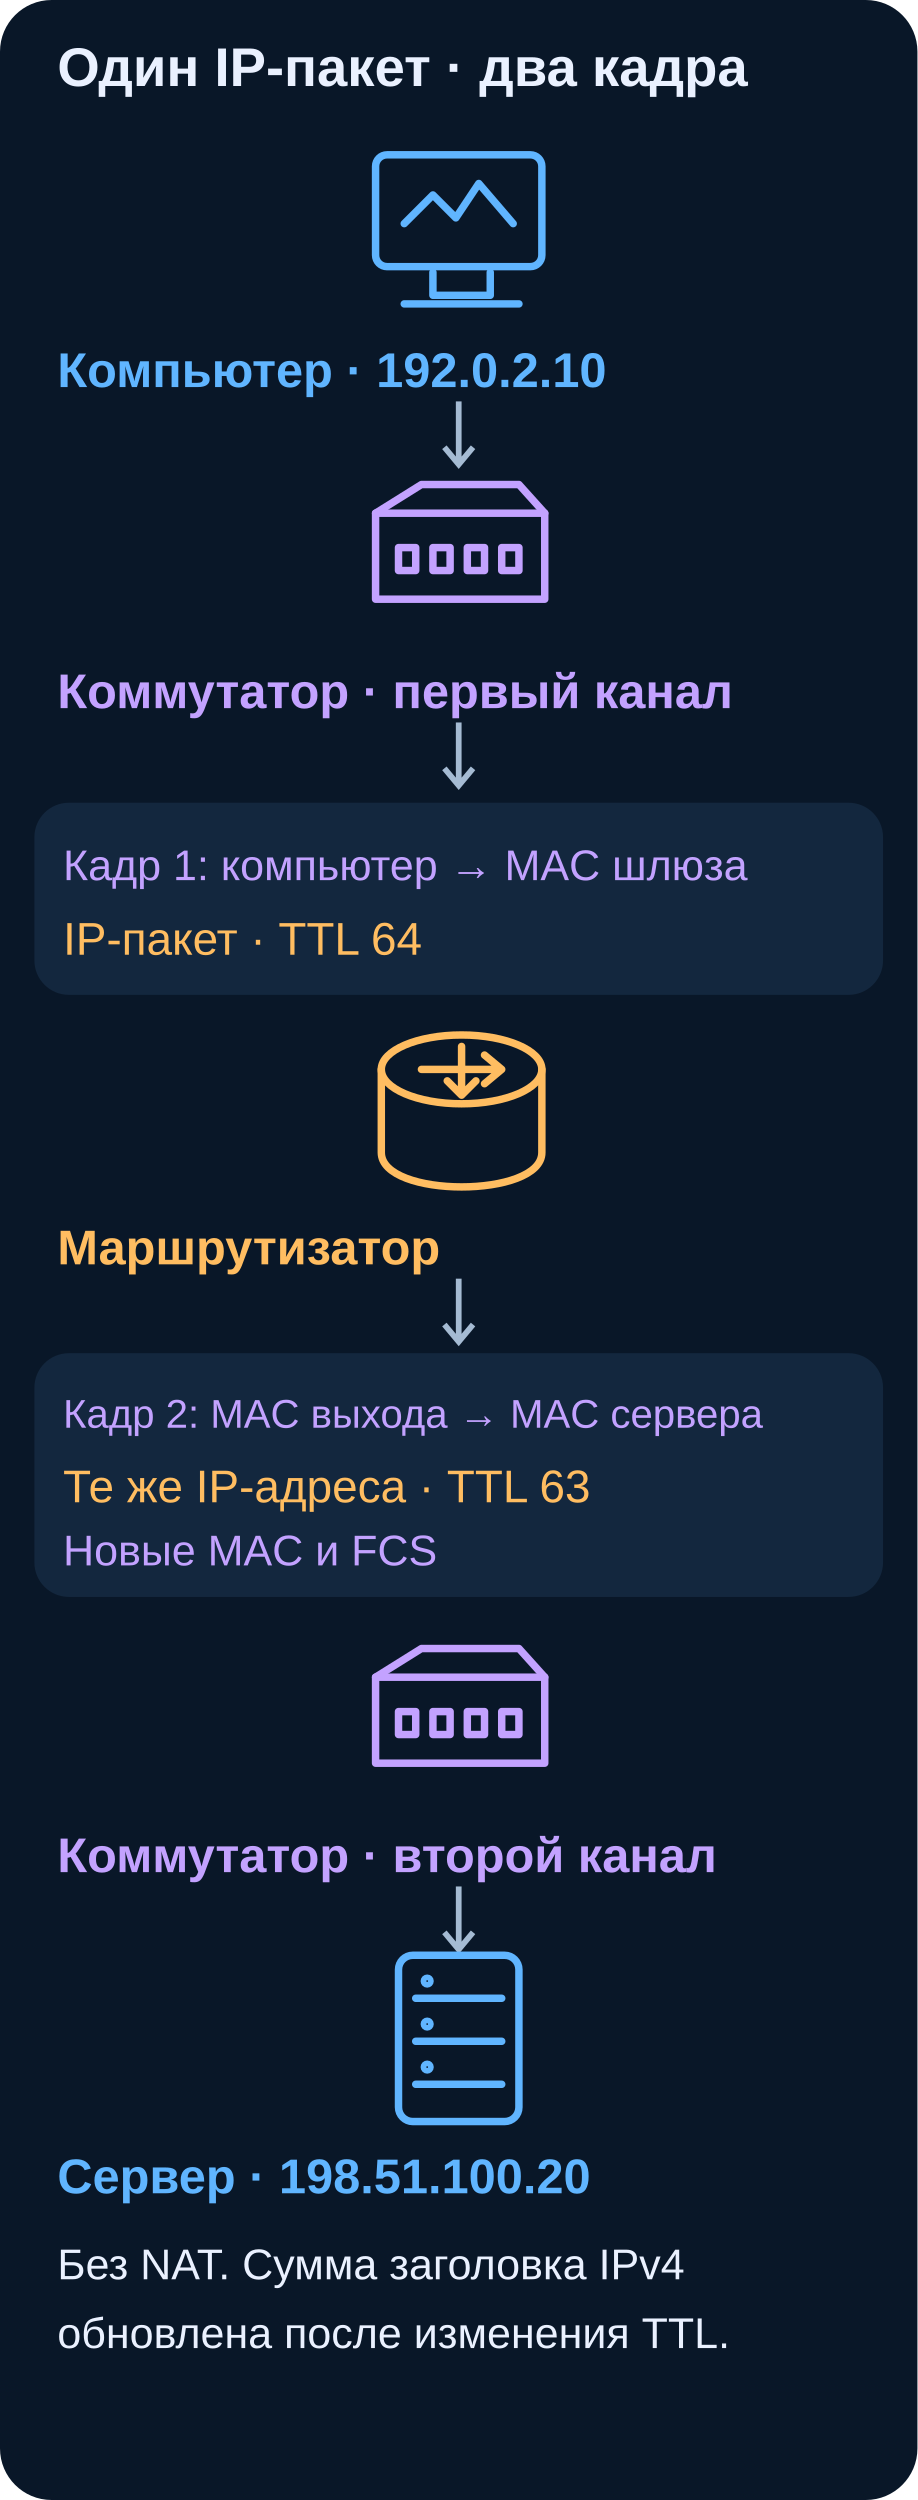
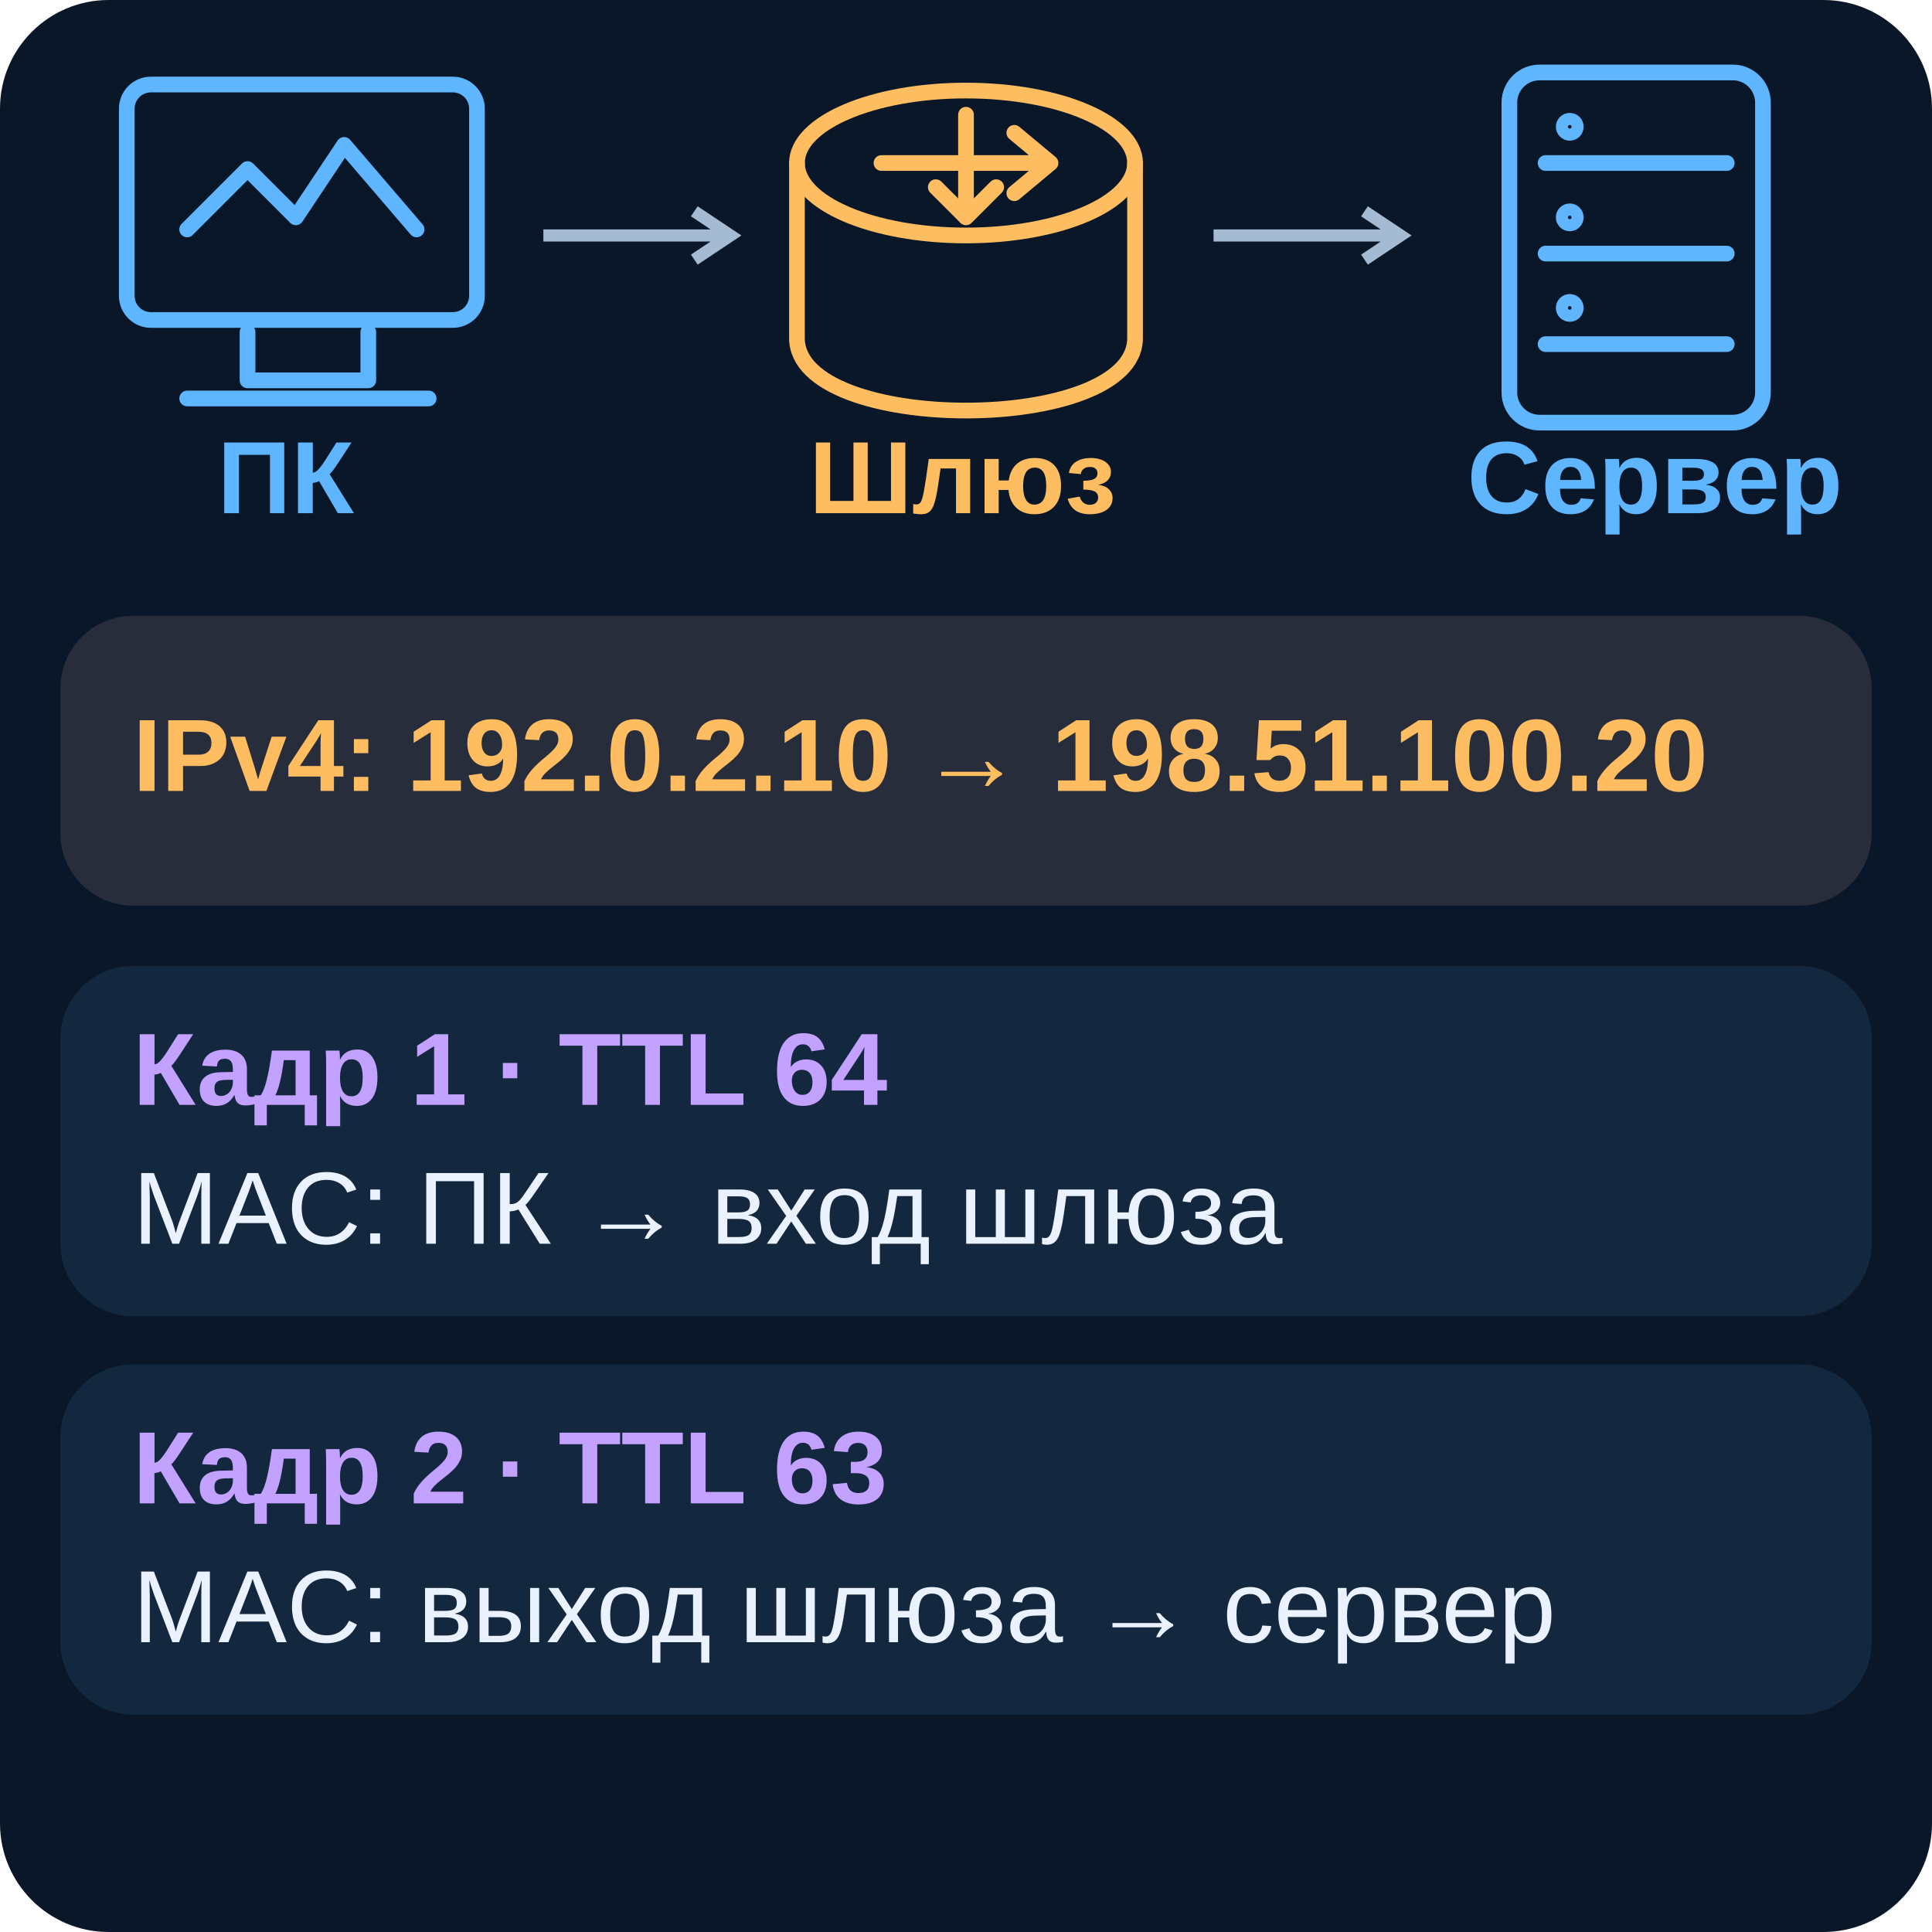
- <svg xmlns="http://www.w3.org/2000/svg" viewBox="0 0 320 872" role="img" aria-labelledby="t">
-   <rect width="320" height="872" rx="18" fill="#091728" />
+ <svg xmlns="http://www.w3.org/2000/svg" viewBox="0 0 320 320" role="img" aria-labelledby="t">
+   <rect width="320" height="320" rx="18" fill="#091728" />
  <g font-family="Arial, sans-serif">
-     <text x="20" y="30" font-size="19" fill="#eaf1ff" font-weight="700">Один IP-пакет · два кадра</text>
-     <g transform="translate(129 52)" stroke="#60b5ff" fill="none" stroke-width="2.6" stroke-linecap="round" stroke-linejoin="round">
+     <g transform="translate(19 12)" stroke="#60b5ff" fill="none" stroke-width="2.6" stroke-linecap="round" stroke-linejoin="round">
      <rect x="2" y="2" width="58" height="39" rx="4" />
      <path d="M22 43v8h20v-8M12 54h40" />
      <path d="m12 26 10-10 8 8 8-12 12 14" />
    </g>
-     <text x="20" y="135" font-size="17" fill="#60b5ff" font-weight="700">Компьютер · 192.0.2.10</text>
-     <path d="M160 140v22m-5-6 5 6 5-6" stroke="#a5bbd3" stroke-width="2" fill="none" />
-     <g transform="translate(129 164)" stroke="#c3a2ff" fill="none" stroke-width="2.6" stroke-linecap="round" stroke-linejoin="round">
-       <path d="m2 15 16-10h34l9 10v30H2Z" />
-       <path d="M2 15h59M10 27h6v8h-6zm12 0h6v8h-6zm12 0h6v8h-6zm12 0h6v8h-6z" />
-     </g>
-     <text x="20" y="247" font-size="17" fill="#c3a2ff" font-weight="700">Коммутатор · первый канал</text>
-     <path d="M160 252v22m-5-6 5 6 5-6" stroke="#a5bbd3" stroke-width="2" fill="none" />
-     <g transform="translate(129 358)" stroke="#ffbd61" fill="none" stroke-width="2.6" stroke-linecap="round" stroke-linejoin="round">
+     <g transform="translate(128 12)" stroke="#ffbd61" fill="none" stroke-width="2.6" stroke-linecap="round" stroke-linejoin="round">
      <ellipse cx="32" cy="15" rx="28" ry="12" />
      <path d="M4 15v29c0 16 56 16 56 0V15M18 15h28m-6-5 6 5-6 5M32 7v17m-5-5 5 5 5-5" />
    </g>
-     <text x="20" y="441" font-size="17" fill="#ffbd61" font-weight="700">Маршрутизатор</text>
-     <path d="M160 446v22m-5-6 5 6 5-6" stroke="#a5bbd3" stroke-width="2" fill="none" />
-     <g transform="translate(129 570)" stroke="#c3a2ff" fill="none" stroke-width="2.6" stroke-linecap="round" stroke-linejoin="round">
-       <path d="m2 15 16-10h34l9 10v30H2Z" />
-       <path d="M2 15h59M10 27h6v8h-6zm12 0h6v8h-6zm12 0h6v8h-6zm12 0h6v8h-6z" />
-     </g>
-     <text x="20" y="653" font-size="17" fill="#c3a2ff" font-weight="700">Коммутатор · второй канал</text>
-     <path d="M160 658v22m-5-6 5 6 5-6" stroke="#a5bbd3" stroke-width="2" fill="none" />
-     <g transform="translate(129 682)" stroke="#60b5ff" fill="none" stroke-width="2.6" stroke-linecap="round" stroke-linejoin="round">
+     <g transform="translate(240 12)" stroke="#60b5ff" fill="none" stroke-width="2.6" stroke-linecap="round" stroke-linejoin="round">
      <rect x="10" y="0" width="42" height="58" rx="5" />
      <path d="M16 15h30M16 30h30M16 45h30" />
      <circle cx="20" cy="9" r="1" />
      <circle cx="20" cy="24" r="1" />
      <circle cx="20" cy="39" r="1" />
    </g>
-     <text x="20" y="765" font-size="17" fill="#60b5ff" font-weight="700">Сервер · 198.51.100.20</text>
-     <rect x="12" y="280" width="296" height="67" rx="12" fill="#13273e" />
-     <text x="22" y="307" font-size="15" fill="#c3a2ff" font-weight="400">Кадр 1: компьютер → MAC шлюза</text>
-     <text x="22" y="333" font-size="16" fill="#ffbd61" font-weight="400">IP-пакет · TTL 64</text>
-     <rect x="12" y="472" width="296" height="85" rx="12" fill="#13273e" />
-     <text x="22" y="498" font-size="14" fill="#c3a2ff" font-weight="400">Кадр 2: MAC выхода → MAC сервера</text>
-     <text x="22" y="524" font-size="16" fill="#ffbd61" font-weight="400">Те же IP-адреса · TTL 63</text>
-     <text x="22" y="546" font-size="15" fill="#c3a2ff" font-weight="400">Новые MAC и FCS</text>
-     <text x="20" y="795" font-size="15" fill="#eaf1ff" font-weight="400">Без NAT. Сумма заголовка IPv4</text>
-     <text x="20" y="819" font-size="15" fill="#eaf1ff" font-weight="400">обновлена после изменения TTL.</text>
+     <text x="36" y="85" font-size="17" fill="#60b5ff" font-weight="700">ПК</text>
+     <text x="134" y="85" font-size="17" fill="#ffbd61" font-weight="700">Шлюз</text>
+     <text x="243" y="85" font-size="17" fill="#60b5ff" font-weight="700">Сервер</text>
+     <path d="M90 39H121m-6 -4 6 4 -6 4 M201 39H232m-6 -4 6 4 -6 4" fill="none" stroke="#a5bbd3" stroke-width="2" />
+     <rect x="10" y="102" width="300" height="48" rx="12" fill="#272d3b" />
+     <text x="22" y="131" font-size="17" fill="#ffbd61" font-weight="700">IPv4: 192.0.2.10 → 198.51.100.20</text>
+     <rect x="10" y="160" width="300" height="58" rx="12" fill="#13273e" />
+     <text x="22" y="183" font-size="17" fill="#c3a2ff" font-weight="700">Кадр 1 · TTL 64</text>
+     <text x="22" y="206" font-size="17" fill="#eaf1ff" font-weight="400">MAC: ПК → вход шлюза</text>
+     <rect x="10" y="226" width="300" height="58" rx="12" fill="#13273e" />
+     <text x="22" y="249" font-size="17" fill="#c3a2ff" font-weight="700">Кадр 2 · TTL 63</text>
+     <text x="22" y="272" font-size="17" fill="#eaf1ff" font-weight="400">MAC: выход шлюза → сервер</text>
  </g>
</svg>
